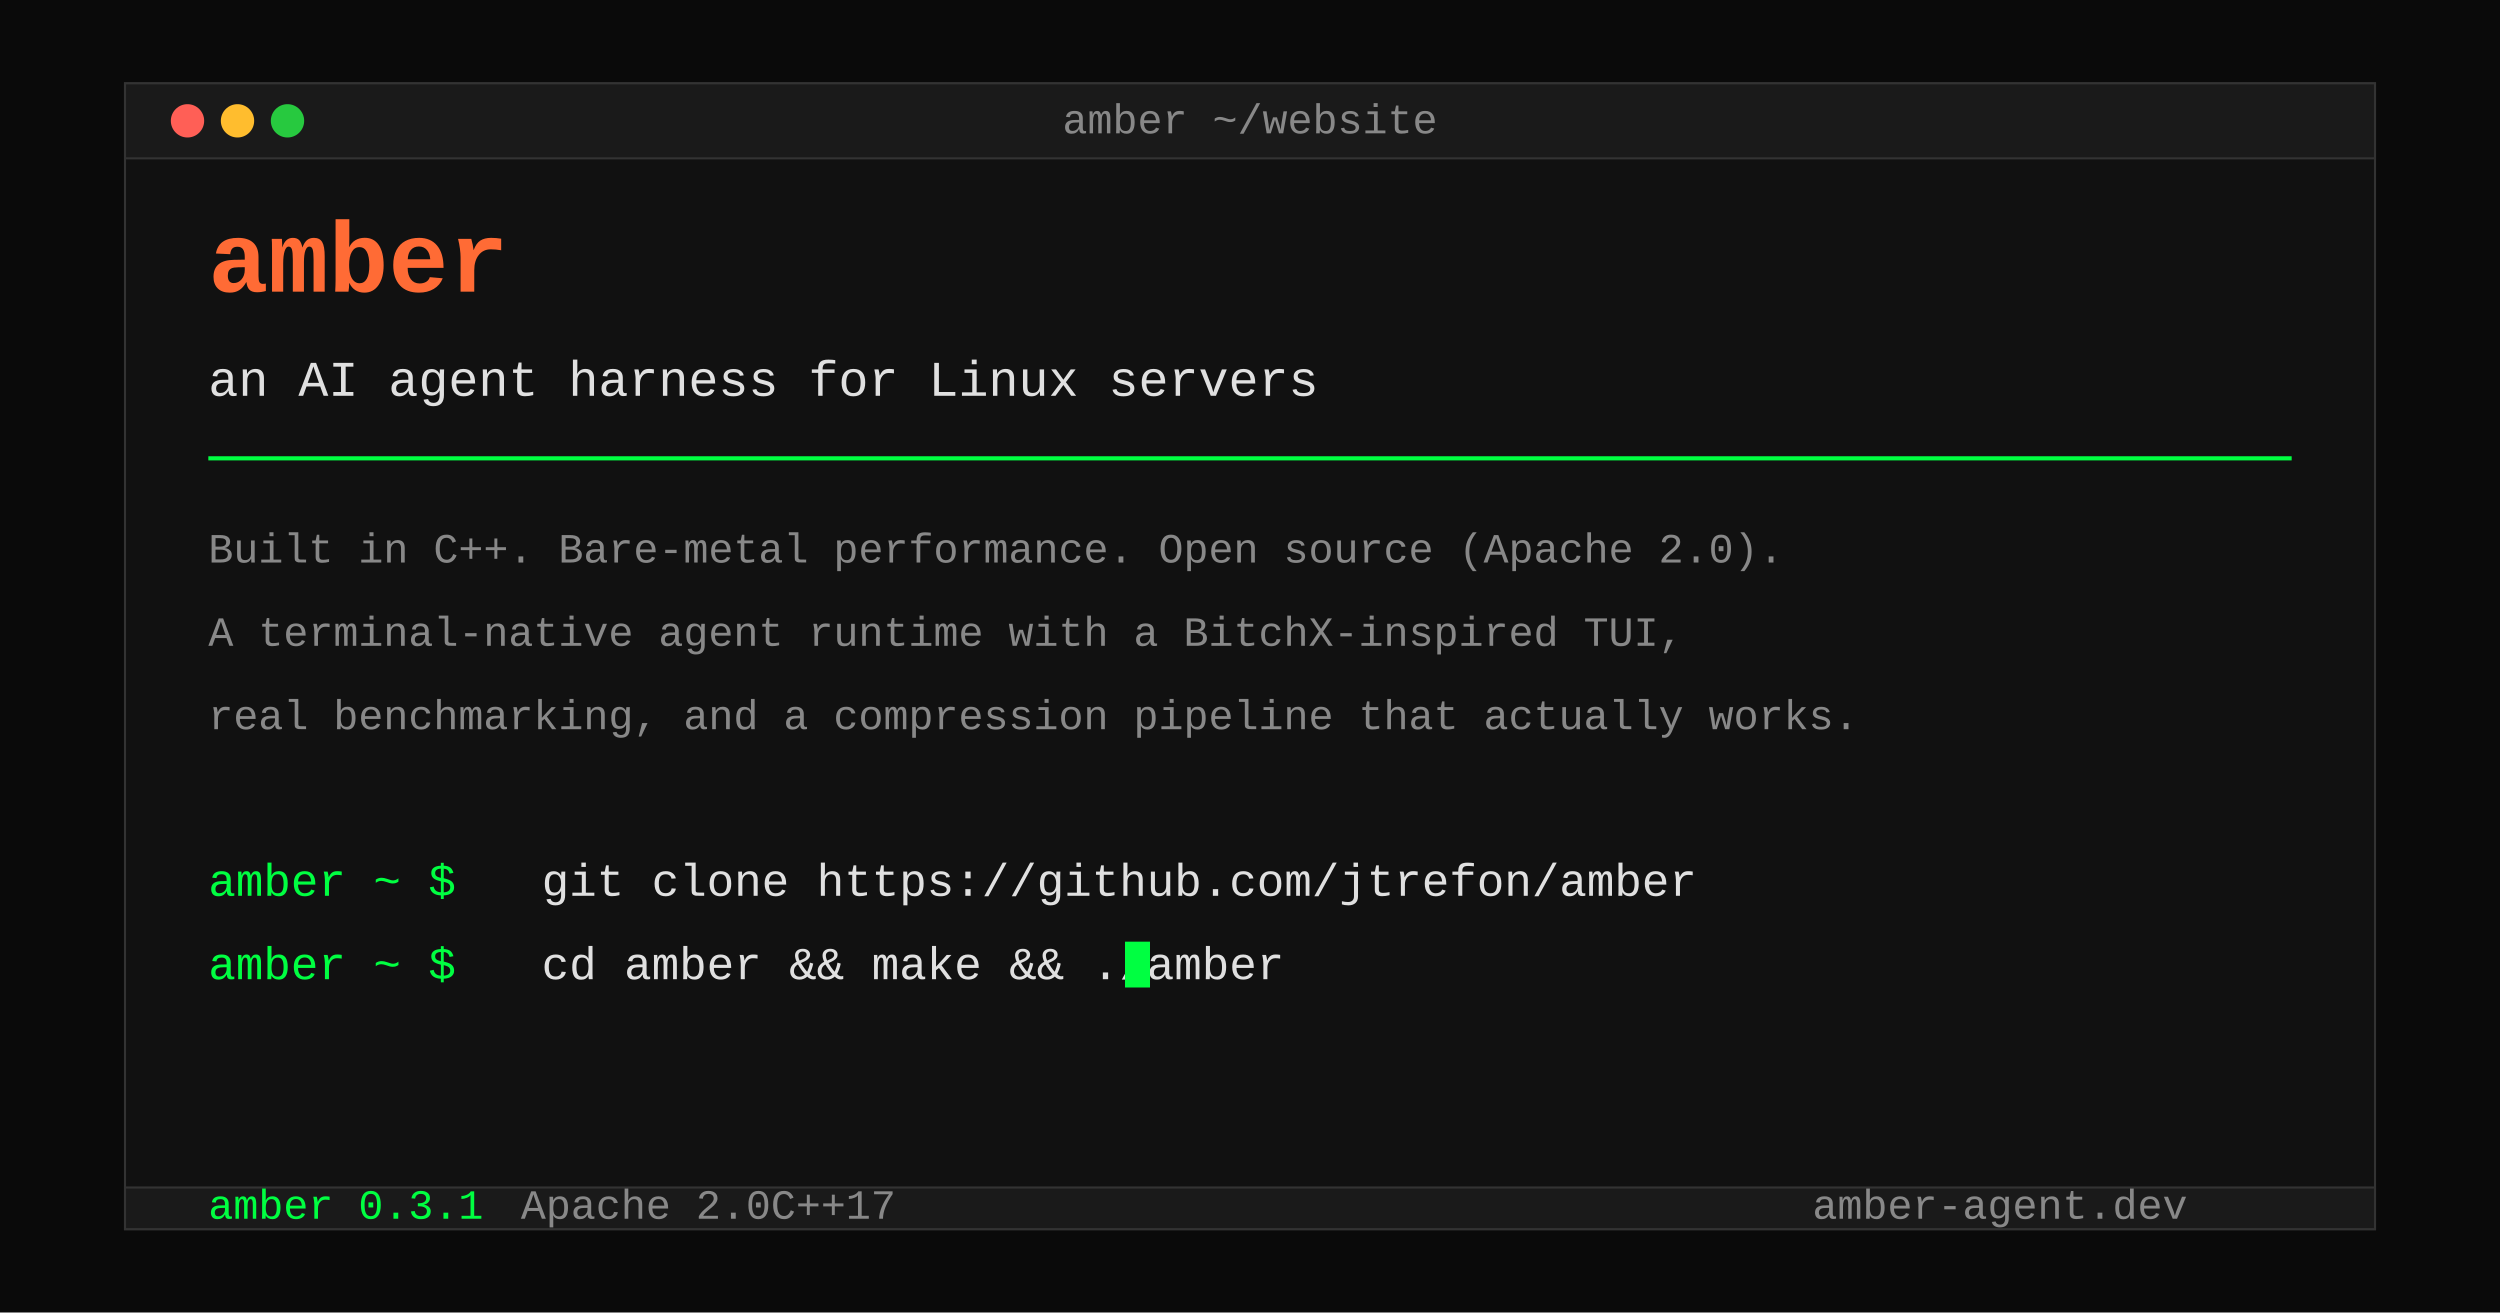
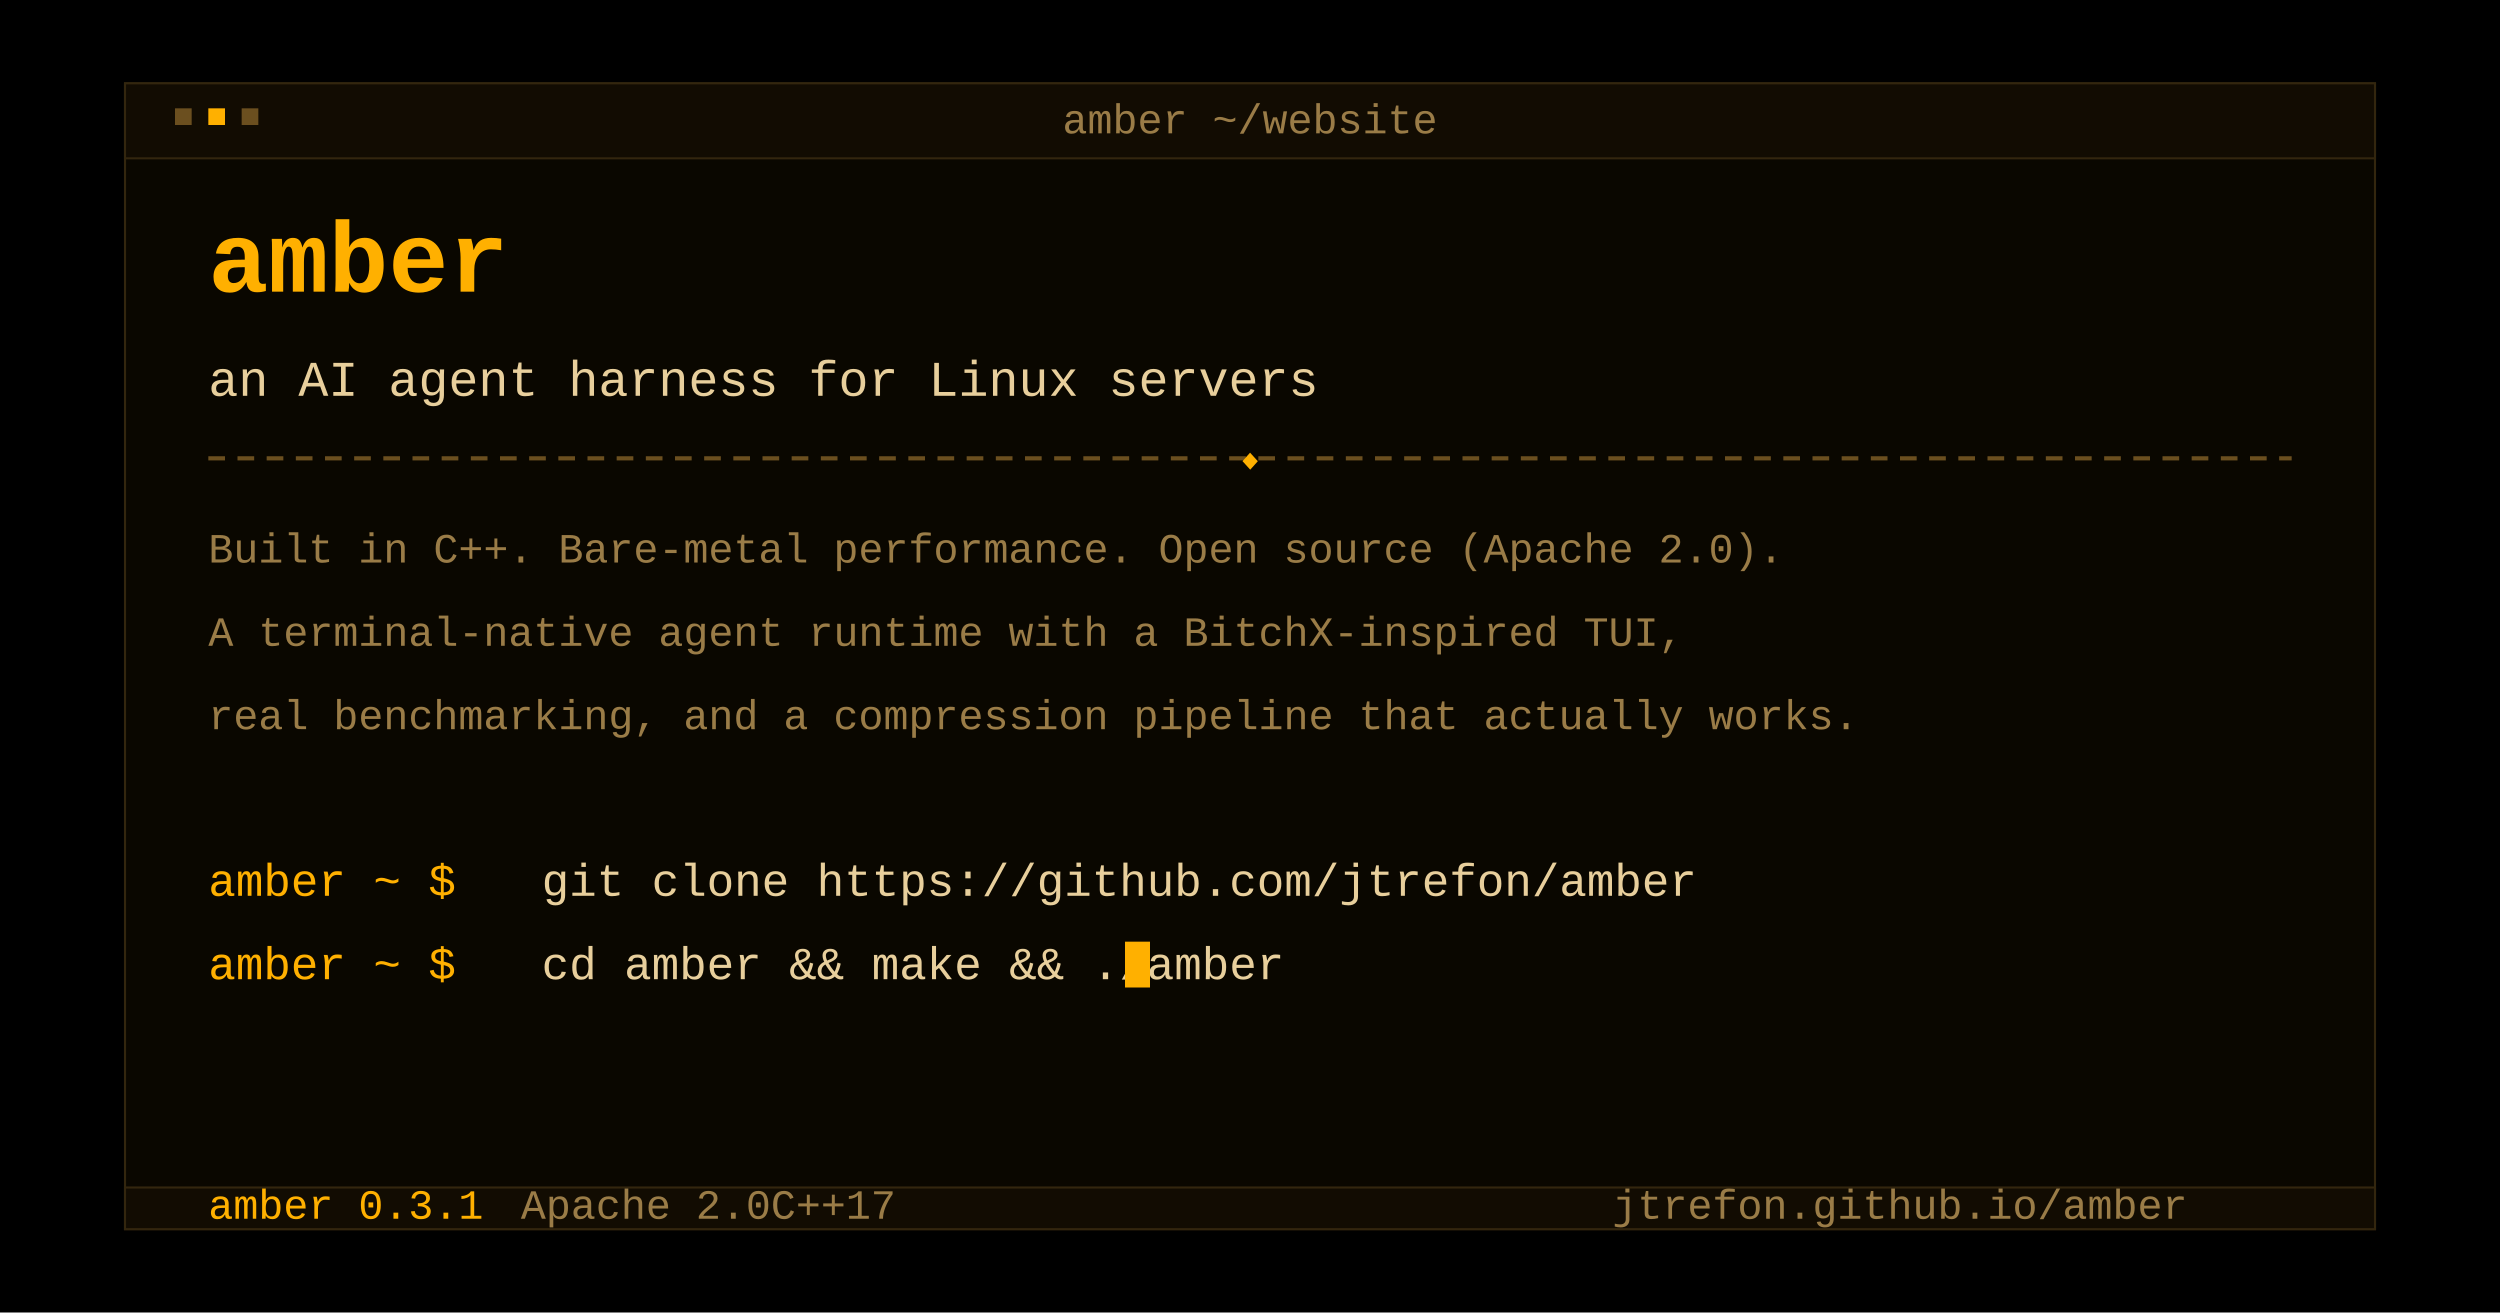
<svg xmlns="http://www.w3.org/2000/svg" width="1200" height="630" viewBox="0 0 1200 630">
  <defs>
    <style>
-       .bg { fill: #0a0a0a; }
-       .border { stroke: #333; stroke-width: 2; fill: none; }
-       .title { fill: #ff6b35; font-family: 'Courier New', monospace; font-size: 48px; font-weight: bold; }
-       .subtitle { fill: #e0e0e0; font-family: 'Courier New', monospace; font-size: 24px; }
-       .dim { fill: #888; font-family: 'Courier New', monospace; font-size: 20px; }
-       .green { fill: #00ff41; font-family: 'Courier New', monospace; font-size: 20px; }
-       .code { fill: #e0e0e0; font-family: 'Courier New', monospace; font-size: 22px; }
-       .prompt { fill: #00ff41; font-family: 'Courier New', monospace; font-size: 22px; }
-       .cursor { fill: #00ff41; }
+       .bg { fill: #000000; }
+       .border { stroke: #33260e; stroke-width: 2; fill: none; }
+       .title { fill: #ffb000; font-family: 'Courier New', monospace; font-size: 48px; font-weight: bold; }
+       .subtitle { fill: #e8cf9c; font-family: 'Courier New', monospace; font-size: 24px; }
+       .dim { fill: #9a7c47; font-family: 'Courier New', monospace; font-size: 20px; }
+       .green { fill: #ffb000; font-family: 'Courier New', monospace; font-size: 20px; }
+       .code { fill: #e8cf9c; font-family: 'Courier New', monospace; font-size: 22px; }
+       .prompt { fill: #ffb000; font-family: 'Courier New', monospace; font-size: 22px; }
+       .cursor { fill: #ffb000; }
+       .line { stroke: #6b4f1f; }
    </style>
  </defs>
  <rect class="bg" width="1200" height="630" />
-   <rect x="60" y="40" width="1080" height="550" rx="0" fill="#111" stroke="#333" stroke-width="1" />
-   <rect x="60" y="40" width="1080" height="36" fill="#1a1a1a" stroke="#333" stroke-width="1" />
-   <circle cx="90" cy="58" r="8" fill="#ff5f56" />
-   <circle cx="114" cy="58" r="8" fill="#ffbd2e" />
-   <circle cx="138" cy="58" r="8" fill="#27c93f" />
+   <rect x="60" y="40" width="1080" height="550" rx="0" fill="#0a0700" stroke="#33260e" stroke-width="1" />
+   <rect x="60" y="40" width="1080" height="36" fill="#120c02" stroke="#33260e" stroke-width="1" />
+   <rect x="84" y="52" width="8" height="8" fill="#6b4f1f" />
+   <rect x="100" y="52" width="8" height="8" fill="#ffb000" />
+   <rect x="116" y="52" width="8" height="8" fill="#6b4f1f" />
  <text x="600" y="64" text-anchor="middle" class="dim">amber ~/website</text>
  <text x="100" y="140" class="title">amber</text>
  <text x="100" y="190" class="subtitle">an AI agent harness for Linux servers</text>
-   <line x1="100" y1="220" x2="1100" y2="220" stroke="#00ff41" stroke-width="2" />
+   <line x1="100" y1="220" x2="1100" y2="220" stroke="#6b4f1f" stroke-width="2" stroke-dasharray="8 6" />
+   <text x="600" y="226" text-anchor="middle" fill="#ffb000" font-size="14">◆</text>
  <text x="100" y="270" class="dim">Built in C++. Bare-metal performance. Open source (Apache 2.0).</text>
  <text x="100" y="310" class="dim">A terminal-native agent runtime with a BitchX-inspired TUI,</text>
  <text x="100" y="350" class="dim">real benchmarking, and a compression pipeline that actually works.</text>
  <text x="100" y="430" class="prompt">amber ~ $</text>
  <text x="260" y="430" class="code">git clone https://github.com/jtrefon/amber</text>
  <text x="100" y="470" class="prompt">amber ~ $</text>
  <text x="260" y="470" class="code">cd amber &amp;&amp; make &amp;&amp; ./amber</text>
  <rect x="540" y="452" width="12" height="22" class="cursor" />
-   <rect x="60" y="570" width="1080" height="20" fill="#1a1a1a" stroke="#333" stroke-width="1" />
+   <rect x="60" y="570" width="1080" height="20" fill="#120c02" stroke="#33260e" stroke-width="1" />
  <text x="100" y="585" class="green" font-size="14">amber 0.3.1</text>
  <text x="250" y="585" class="dim" font-size="14">Apache 2.0</text>
  <text x="370" y="585" class="dim" font-size="14">C++17</text>
-   <text x="1050" y="585" class="dim" font-size="14" text-anchor="end">amber-agent.dev</text>
+   <text x="1050" y="585" class="dim" font-size="14" text-anchor="end">jtrefon.github.io/amber</text>
</svg>
